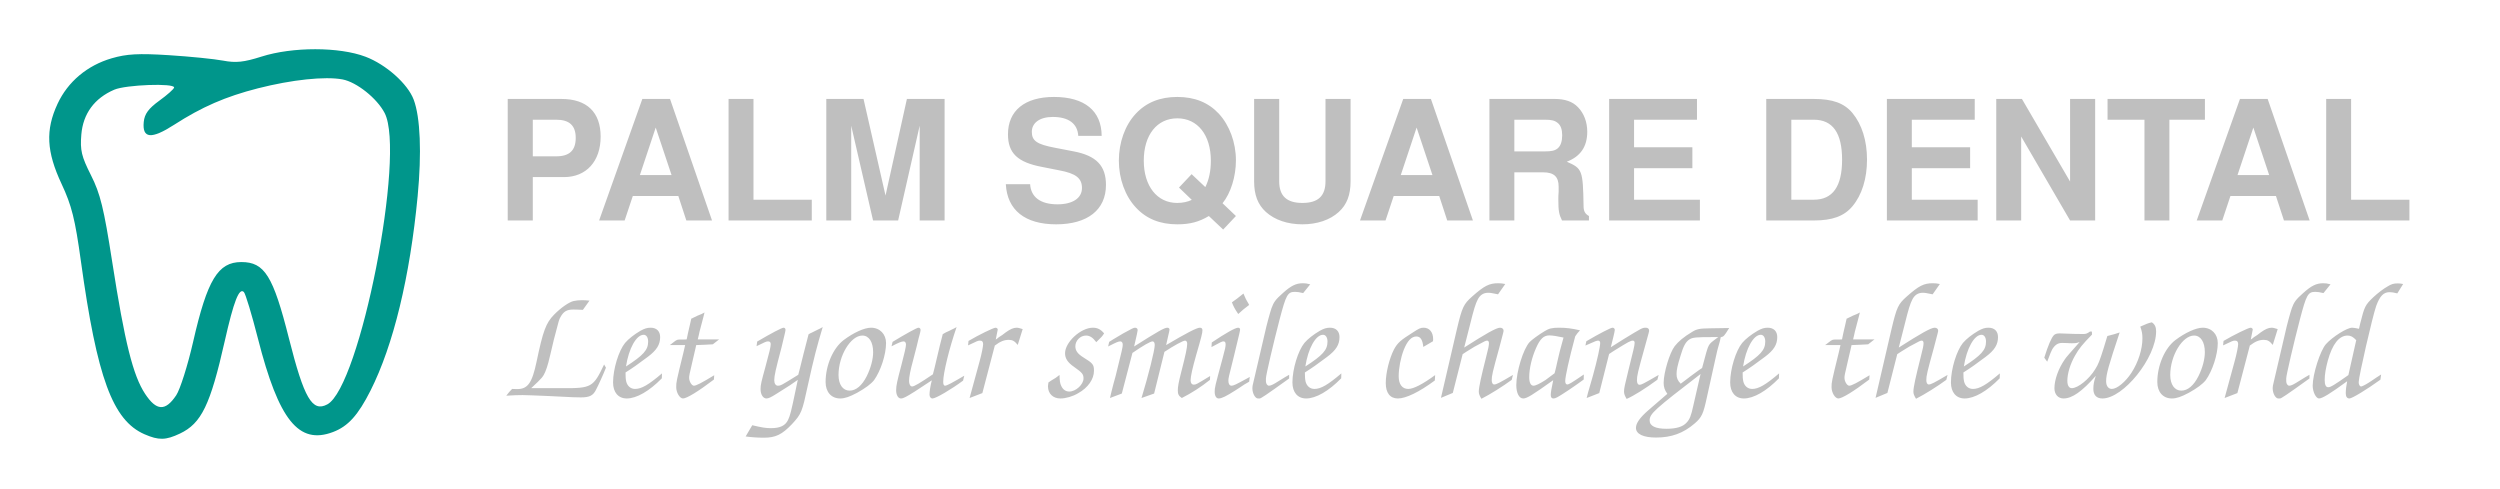
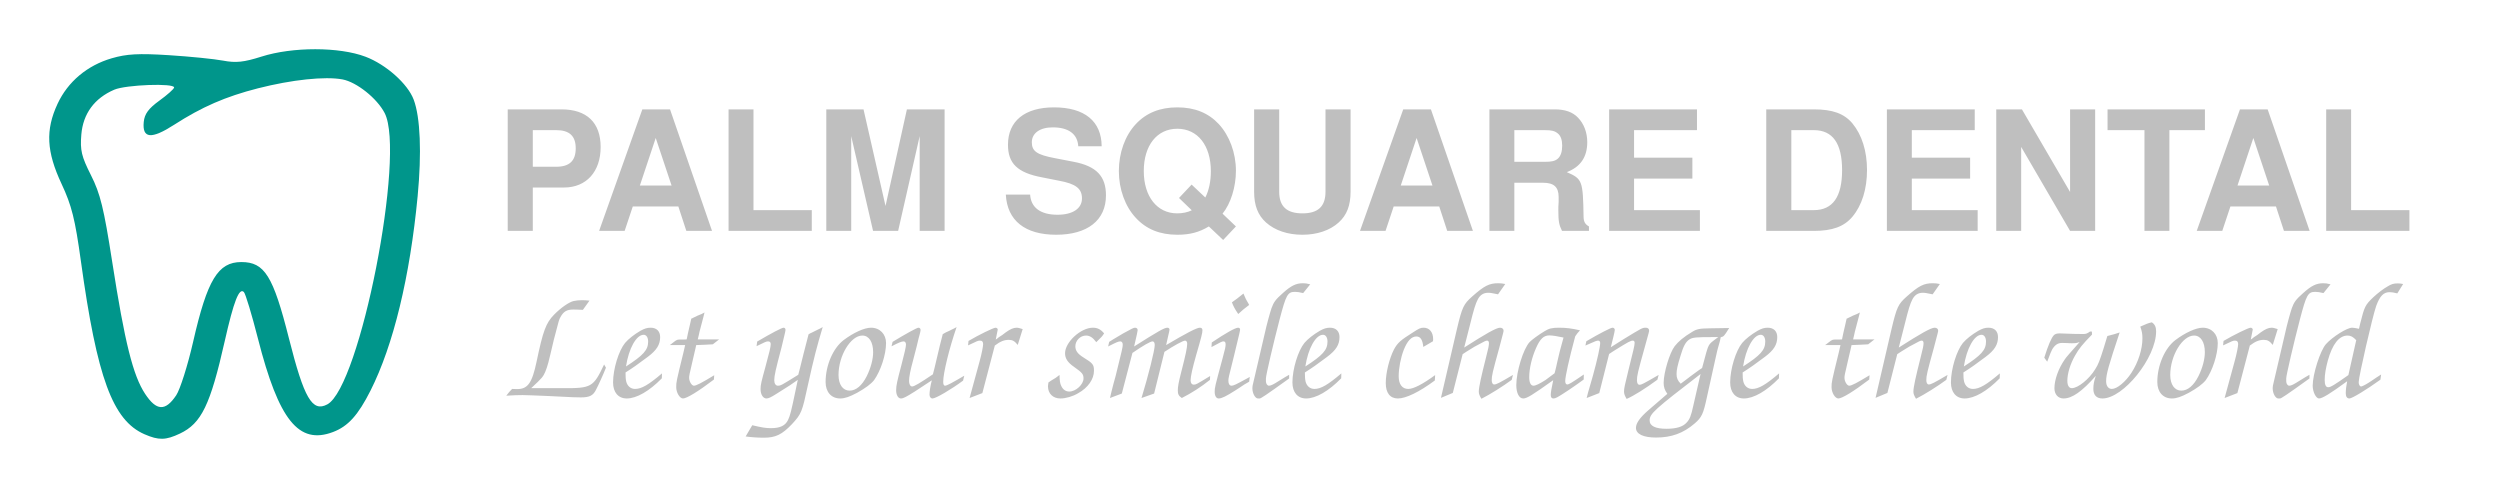
<svg xmlns="http://www.w3.org/2000/svg" width="253.917mm" height="49.565mm" version="1.1" viewBox="0 0 253.917 49.565" id="svg14">
  <defs id="defs18" />
  <g transform="translate(-19.10763,-93.14197)" id="g12">
    <path d="m 33.789,137.25 c -3.237,-1.41 -4.824,-5.722 -6.463,-17.572 -0.594,-4.296 -0.935,-5.657 -1.965,-7.857 -1.537,-3.282 -1.646,-5.475 -0.406,-8.139 1.044,-2.241 3.006,-3.891 5.493,-4.619 1.523,-0.446 2.733,-0.512 5.81,-0.317 2.138,0.135 4.621,0.385 5.518,0.555 1.293,0.245 2.099,0.16 3.891,-0.41 3.156,-1.004 7.902,-0.999 10.565,0.012 2.09,0.793 4.289,2.752 4.893,4.359 0.675,1.794 0.822,5.399 0.401,9.812 -0.782,8.195 -2.467,15.144 -4.785,19.737 -1.265,2.506 -2.283,3.632 -3.809,4.21 -3.488,1.321 -5.51,-1.197 -7.629,-9.502 -0.619,-2.425 -1.259,-4.546 -1.423,-4.712 -0.479,-0.488 -1.03,0.92 -1.945,4.974 -1.467,6.5 -2.369,8.362 -4.55,9.396 -1.444,0.685 -2.156,0.7 -3.597,0.072 z m 3.207,-3.944 c 0.404,-0.601 1.184,-3.062 1.732,-5.468 1.432,-6.277 2.523,-8.08 4.891,-8.08 2.362,0 3.229,1.391 4.839,7.767 1.534,6.076 2.366,7.506 3.893,6.689 3.317,-1.775 7.974,-25.434 5.825,-29.591 -0.773,-1.494 -2.845,-3.146 -4.286,-3.416 -1.758,-0.33 -5.149,0.028 -8.59,0.907 -3.28,0.838 -5.69,1.886 -8.511,3.704 -2.313,1.49 -3.248,1.402 -3.081,-0.293 0.08,-0.811 0.485,-1.363 1.585,-2.16 0.813,-0.589 1.487,-1.189 1.499,-1.335 0.038,-0.464 -4.895,-0.284 -6.075,0.221 -2.016,0.863 -3.173,2.436 -3.349,4.556 -0.133,1.601 0.014,2.219 0.981,4.134 0.947,1.876 1.307,3.345 2.155,8.797 1.272,8.178 2.114,11.551 3.345,13.412 1.149,1.737 2.052,1.781 3.146,0.154 z" id="path2" style="fill:#00968b;stroke-width:0.353" />
-     <text x="69.393" y="115.534" font-size="16.933px" font-weight="bold" letter-spacing="0px" word-spacing="0px" style="font-weight:bold;font-size:16.933px;line-height:1.25;font-family:'Nimbus Sans L';letter-spacing:0px;word-spacing:0px;fill:#bfbfbf;stroke-width:0.265" xml:space="preserve" id="text6">
-       <tspan x="69.393" y="115.534" font-size="16.933px" font-weight="bold" id="tspan4" style="font-weight:bold;font-size:16.933px;font-family:'Nimbus Sans L';fill:#bfbfbf;stroke-width:0.265">PALM SQUARE DENTAL </tspan>
+     <text x="69.393" y="116.592" font-size="16.933px" font-weight="bold" letter-spacing="0px" word-spacing="0px" style="font-weight:bold;font-size:16.933px;line-height:1.25;font-family:'Nimbus Sans L';letter-spacing:0px;word-spacing:0px;fill:#bfbfbf;stroke-width:0.265" xml:space="preserve" id="text6">
+       <tspan x="69.393" y="116.592" font-size="16.933px" font-weight="bold" id="tspan4" style="font-weight:bold;font-size:16.933px;font-family:'Nimbus Sans L';fill:#bfbfbf;stroke-width:0.265">PALM SQUARE DENTAL </tspan>
    </text>
    <text xml:space="preserve" style="font-style:normal;font-variant:normal;font-weight:normal;font-stretch:normal;font-size:14.111px;line-height:1.25;font-family:'URW Chancery L';-inkscape-font-specification:'URW Chancery L';letter-spacing:0px;word-spacing:0px;fill:#bfbfbf;fill-opacity:1;stroke:none;stroke-width:0.265" x="69.964" y="133.392" id="text829">
      <tspan id="tspan827" x="69.964" y="133.392" style="font-style:normal;font-variant:normal;font-weight:normal;font-stretch:normal;font-size:16.933px;font-family:'URW Chancery L';-inkscape-font-specification:'URW Chancery L';fill:#bfbfbf;stroke-width:0.265">Let your smile change the world</tspan>
    </text>
  </g>
</svg>
